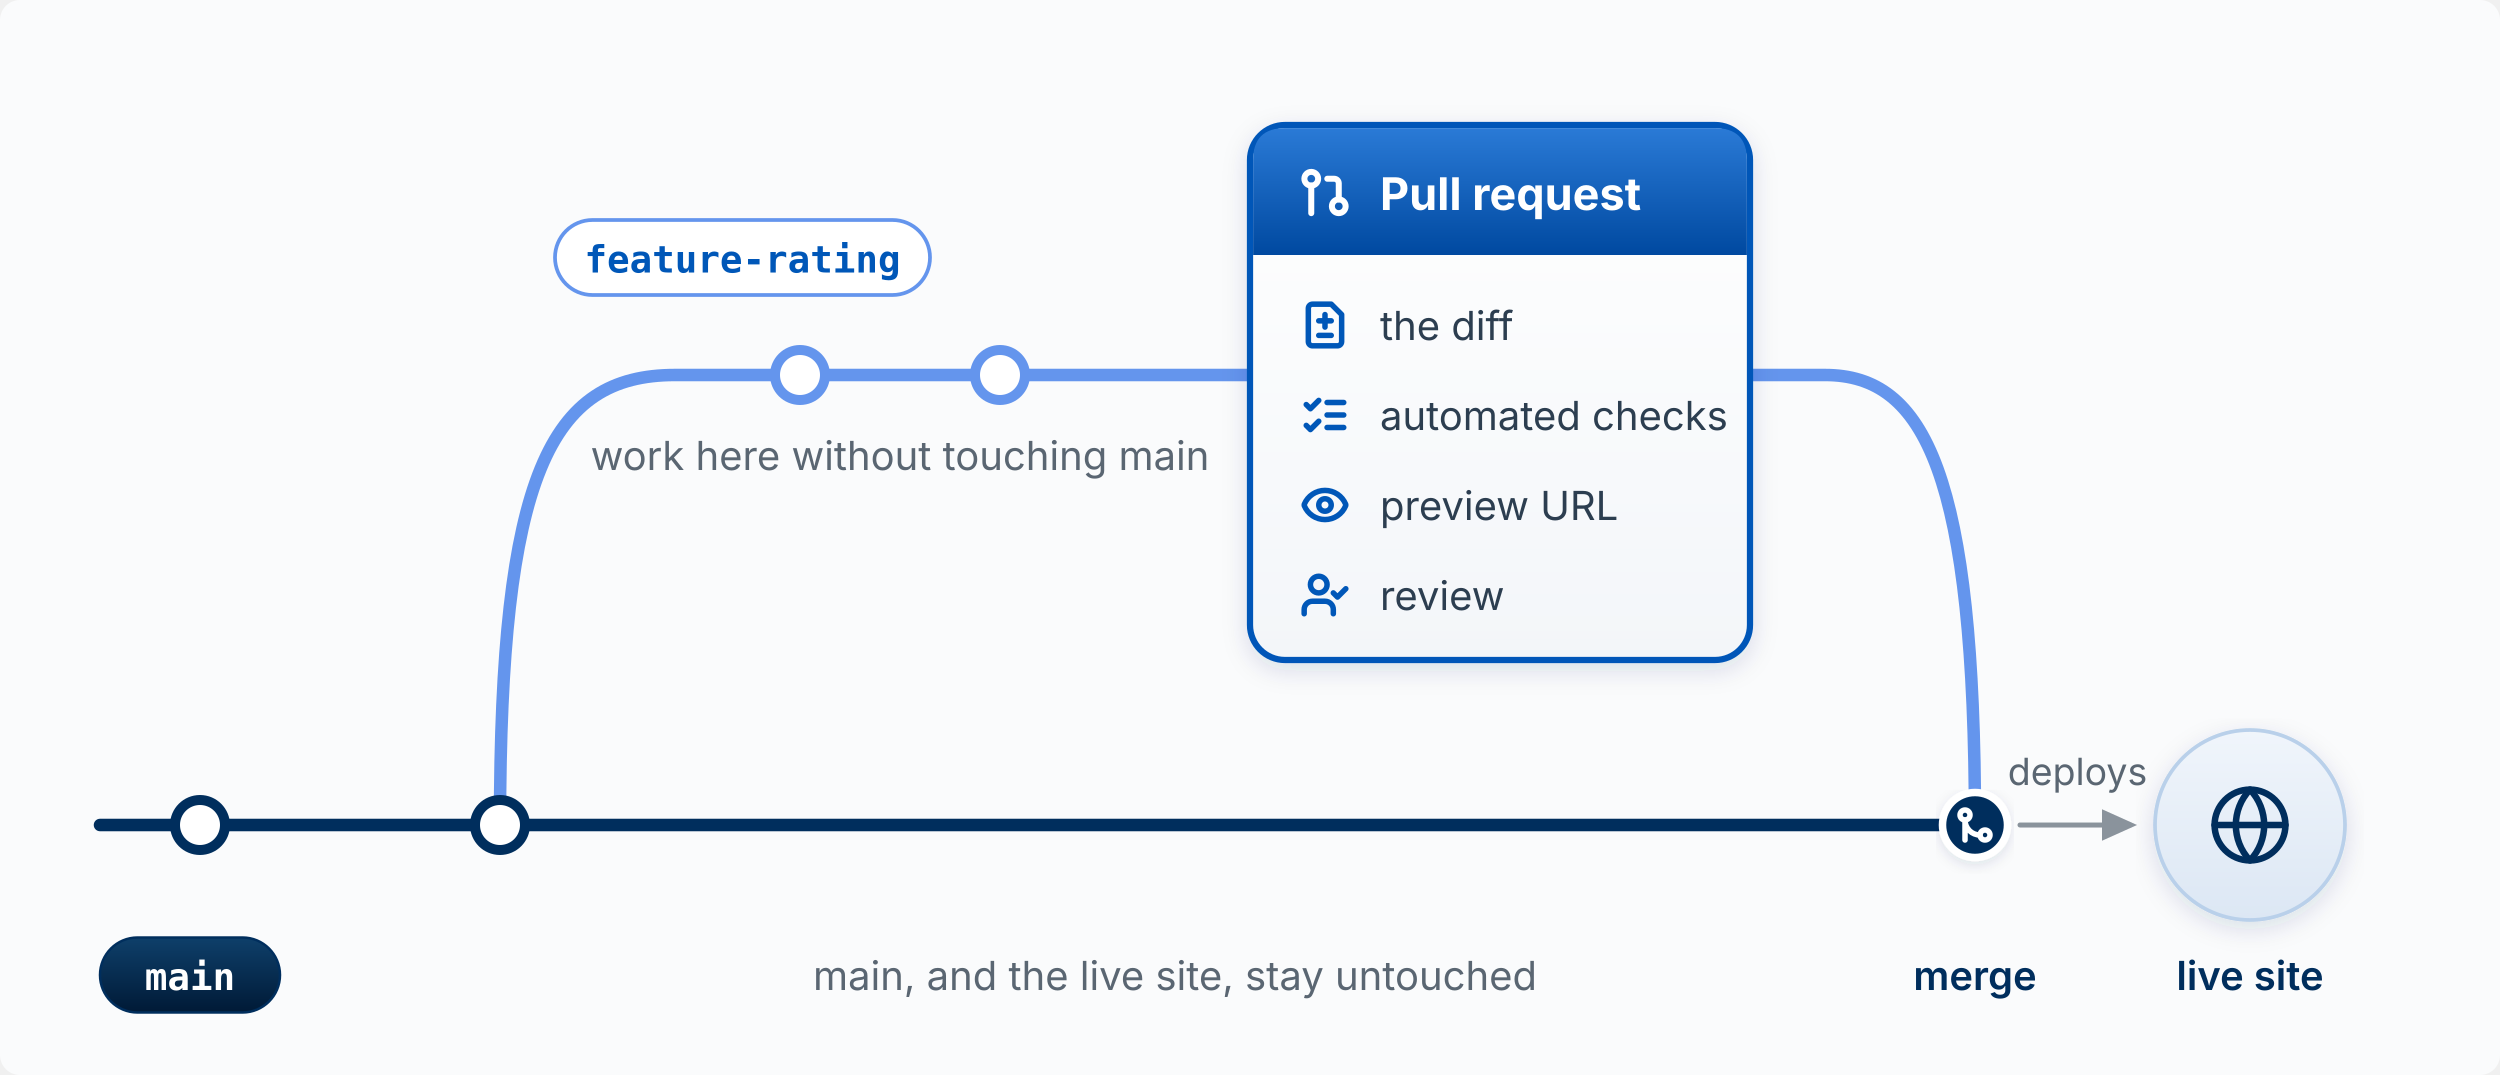
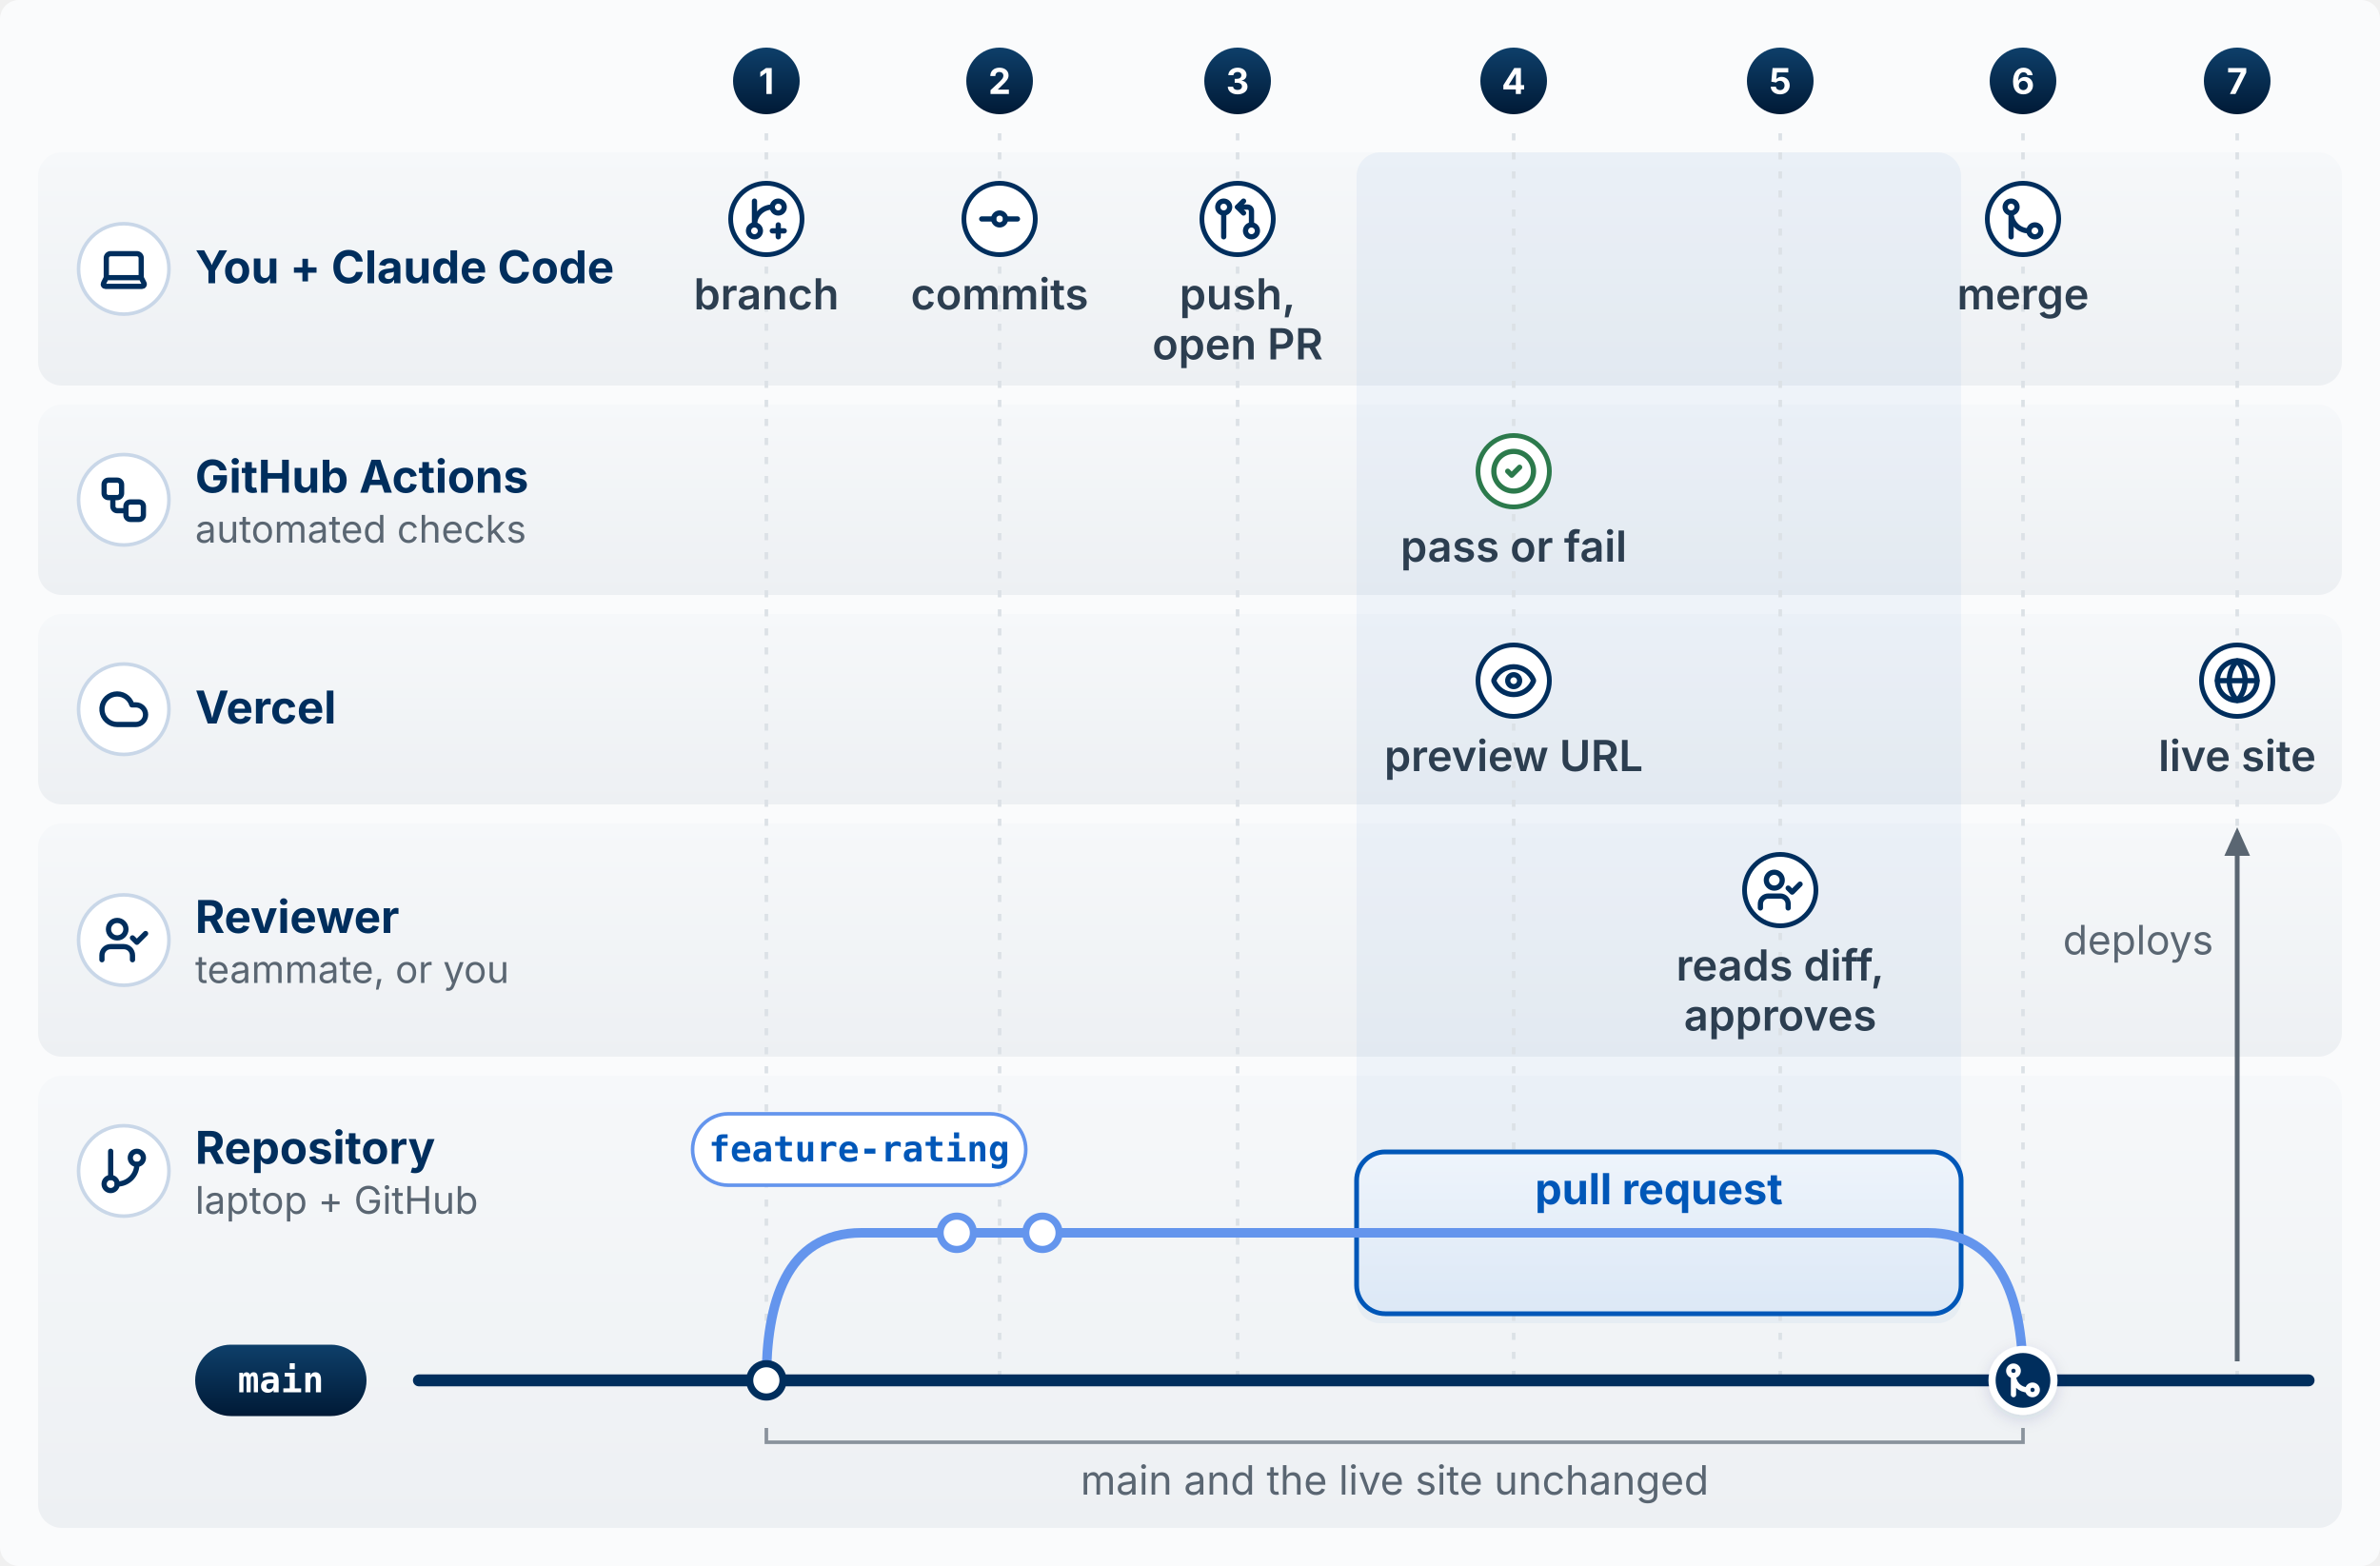
- <svg xmlns="http://www.w3.org/2000/svg" viewBox="0 0 1000 430" role="img" font-family="Inter, 'Helvetica Neue', Helvetica, Arial, sans-serif">
+ <svg xmlns="http://www.w3.org/2000/svg" viewBox="0 0 1000 658" role="img" aria-labelledby="prg-t prg-d" font-family="Inter, 'Helvetica Neue', Helvetica, Arial, sans-serif">
  <defs>
-     <linearGradient id="gCard" x1="0" y1="0" x2="0" y2="1">
-       <stop offset="0%" stop-color="#FFFFFF" />
-       <stop offset="100%" stop-color="#F3F6F9" />
+     <linearGradient id="prg-panel" x1="0" y1="0" x2="0" y2="1">
+       <stop offset="0%" stop-color="#F6F8FA" />
+       <stop offset="100%" stop-color="#EDF0F3" />
    </linearGradient>
-     <linearGradient id="gBlue" x1="0" y1="0" x2="0" y2="1">
-       <stop offset="0%" stop-color="#F0F5FB" />
-       <stop offset="100%" stop-color="#DCE7F4" />
-     </linearGradient>
-     <linearGradient id="gGray" x1="0" y1="0" x2="0" y2="1">
-       <stop offset="0%" stop-color="#F4F6F8" />
-       <stop offset="100%" stop-color="#E3E7EB" />
-     </linearGradient>
-     <linearGradient id="gNavy" x1="0" y1="0" x2="0" y2="1">
+     <linearGradient id="prg-navy" x1="0" y1="0" x2="0" y2="1">
      <stop offset="0%" stop-color="#0E3F6A" />
      <stop offset="100%" stop-color="#001A36" />
    </linearGradient>
-     <linearGradient id="gRoyal" x1="0" y1="0" x2="0" y2="1">
-       <stop offset="0%" stop-color="#2A7AD6" />
-       <stop offset="100%" stop-color="#0049A0" />
+     <linearGradient id="prg-gate" x1="0" y1="0" x2="0" y2="1">
+       <stop offset="0%" stop-color="#EEF4FB" />
+       <stop offset="100%" stop-color="#DCE8F6" />
    </linearGradient>
-     <linearGradient id="gGreen" x1="0" y1="0" x2="0" y2="1">
-       <stop offset="0%" stop-color="#F1F8F3" />
-       <stop offset="100%" stop-color="#E0EFE5" />
-     </linearGradient>
-     <linearGradient id="gRed" x1="0" y1="0" x2="0" y2="1">
-       <stop offset="0%" stop-color="#FBF3F3" />
-       <stop offset="100%" stop-color="#F3E1E1" />
-     </linearGradient>
-     <filter id="sh" x="-10%" y="-10%" width="120%" height="135%">
-       <feDropShadow dx="0" dy="3" stdDeviation="5" flood-color="#002E5D" flood-opacity="0.13" />
+     <filter id="prg-sh" x="-30%" y="-30%" width="160%" height="170%">
+       <feDropShadow dx="0" dy="2" stdDeviation="3" flood-color="#002E5D" flood-opacity="0.13" />
    </filter>
-     <filter id="shS" x="-10%" y="-10%" width="120%" height="135%">
-       <feDropShadow dx="0" dy="1.5" stdDeviation="2.5" flood-color="#002E5D" flood-opacity="0.12" />
-     </filter>
-     <marker id="ah" viewBox="0 0 10 10" refX="8" refY="5" markerWidth="7" markerHeight="7" orient="auto-start-reverse">
-       <path d="M0,0.5 L10,5 L0,9.5 z" fill="#8A939C" />
-     </marker>
-     <marker id="ahD" viewBox="0 0 10 10" refX="8" refY="5" markerWidth="7" markerHeight="7" orient="auto-start-reverse">
+     <marker id="prg-ah" viewBox="0 0 10 10" refX="8" refY="5" markerWidth="6" markerHeight="6" orient="auto-start-reverse">
      <path d="M0,0.5 L10,5 L0,9.5 z" fill="#5A6672" />
    </marker>
-     <marker id="ahA" viewBox="0 0 10 10" refX="8" refY="5" markerWidth="7" markerHeight="7" orient="auto-start-reverse">
-       <path d="M0,0.5 L10,5 L0,9.5 z" fill="#0057B8" />
-     </marker>
-     <marker id="ahN" viewBox="0 0 10 10" refX="8" refY="5" markerWidth="7" markerHeight="7" orient="auto-start-reverse">
-       <path d="M0,0.5 L10,5 L0,9.5 z" fill="#002E5D" />
-     </marker>
  </defs>
-   <rect x="0" y="0" width="1000" height="430" rx="8" fill="#FAFBFC" />
-   <line x1="40" y1="330" x2="790" y2="330" stroke="#002E5D" stroke-width="5" stroke-linecap="round" />
-   <path d="M200 330 C200 190 220 150 270 150 H730 C770 150 790 190 790 330" fill="none" stroke="#6495ED" stroke-width="5" stroke-linecap="round" />
-   <circle cx="80" cy="330" r="10" fill="#FFFFFF" stroke="#002E5D" stroke-width="4" />
-   <circle cx="200" cy="330" r="10" fill="#FFFFFF" stroke="#002E5D" stroke-width="4" />
-   <circle cx="320" cy="150" r="10" fill="#FFFFFF" stroke="#6495ED" stroke-width="4" />
-   <circle cx="400" cy="150" r="10" fill="#FFFFFF" stroke="#6495ED" stroke-width="4" />
-   <circle cx="790" cy="330" r="13" fill="#002E5D" stroke="#FFFFFF" stroke-width="3" filter="url(#shS)" />
-   <g transform="translate(782.0,322.0) scale(0.667)" fill="none" stroke="#FFFFFF" stroke-width="3.30" stroke-linecap="round" stroke-linejoin="round">
+   <rect x="0" y="0" width="1000" height="658" rx="8" fill="#FAFBFC" />
+   <rect x="16" y="64" width="968" height="98" rx="10" fill="url(#prg-panel)" />
+   <circle cx="52" cy="113.0" r="19" fill="#FFFFFF" stroke="#C9D7E8" stroke-width="1.5" />
+   <g transform="translate(41,102) scale(0.9167)" fill="none" stroke="#002E5D" stroke-width="2.4" stroke-linecap="round" stroke-linejoin="round">
+     <path d="M20 16V7a2 2 0 0 0-2-2H6a2 2 0 0 0-2 2v9m16 0H4m16 0 1.28 2.55a1 1 0 0 1-.9 1.45H3.62a1 1 0 0 1-.9-1.45L4 16" />
+   </g>
+   <text x="82" y="119.0" font-size="19" font-weight="700" fill="#002E5D">You + Claude Code</text>
+   <rect x="16" y="170" width="968" height="80" rx="10" fill="url(#prg-panel)" />
+   <circle cx="52" cy="210.0" r="19" fill="#FFFFFF" stroke="#C9D7E8" stroke-width="1.5" />
+   <g transform="translate(41,199) scale(0.9167)" fill="none" stroke="#002E5D" stroke-width="2.4" stroke-linecap="round" stroke-linejoin="round">
+     <rect width="8" height="8" x="3" y="3" rx="2" />
+     <path d="M7 11v4a2 2 0 0 0 2 2h4" />
+     <rect width="8" height="8" x="13" y="13" rx="2" />
+   </g>
+   <text x="82" y="207.0" font-size="19" font-weight="700" fill="#002E5D">GitHub Actions</text>
+   <text x="82" y="228.0" font-size="16" fill="#5A6672">automated checks</text>
+   <rect x="16" y="258" width="968" height="80" rx="10" fill="url(#prg-panel)" />
+   <circle cx="52" cy="298.0" r="19" fill="#FFFFFF" stroke="#C9D7E8" stroke-width="1.5" />
+   <g transform="translate(41,287) scale(0.9167)" fill="none" stroke="#002E5D" stroke-width="2.4" stroke-linecap="round" stroke-linejoin="round">
+     <path d="M17.5 19H9a7 7 0 1 1 6.71-9h1.79a4.5 4.5 0 1 1 0 9Z" />
+   </g>
+   <text x="82" y="304.0" font-size="19" font-weight="700" fill="#002E5D">Vercel</text>
+   <rect x="16" y="346" width="968" height="98" rx="10" fill="url(#prg-panel)" />
+   <circle cx="52" cy="395.0" r="19" fill="#FFFFFF" stroke="#C9D7E8" stroke-width="1.5" />
+   <g transform="translate(41,384) scale(0.9167)" fill="none" stroke="#002E5D" stroke-width="2.4" stroke-linecap="round" stroke-linejoin="round">
+     <path d="M16 21v-2a4 4 0 0 0-4-4H6a4 4 0 0 0-4 4v2" />
+     <circle cx="9" cy="7" r="4" />
+     <polyline points="16 11 18 13 22 9" />
+   </g>
+   <text x="82" y="392.0" font-size="19" font-weight="700" fill="#002E5D">Reviewer</text>
+   <text x="82" y="413.0" font-size="16" fill="#5A6672">teammate, or you</text>
+   <rect x="16" y="452" width="968" height="190" rx="10" fill="url(#prg-panel)" />
+   <circle cx="52" cy="492" r="19" fill="#FFFFFF" stroke="#C9D7E8" stroke-width="1.5" />
+   <g transform="translate(41,481) scale(0.9167)" fill="none" stroke="#002E5D" stroke-width="2.4" stroke-linecap="round" stroke-linejoin="round">
+     <line x1="6" x2="6" y1="3" y2="15" />
+     <circle cx="18" cy="6" r="3" />
+     <circle cx="6" cy="18" r="3" />
+     <path d="M18 9a9 9 0 0 1-9 9" />
+   </g>
+   <text x="82" y="489" font-size="19" font-weight="700" fill="#002E5D">Repository</text>
+   <text x="82" y="510" font-size="16" fill="#5A6672">laptop + GitHub</text>
+   <rect x="570" y="64" width="254" height="492" rx="10" fill="#0057B8" fill-opacity="0.05" />
+   <line x1="322" y1="56" x2="322" y2="580" stroke="#DCE1E6" stroke-width="1.5" stroke-dasharray="3 5" />
+   <circle cx="322" cy="34" r="14" fill="url(#prg-navy)" />
+   <text x="322" y="39.5" font-size="15" font-weight="700" text-anchor="middle" fill="#FFFFFF">1</text>
+   <line x1="420" y1="56" x2="420" y2="580" stroke="#DCE1E6" stroke-width="1.5" stroke-dasharray="3 5" />
+   <circle cx="420" cy="34" r="14" fill="url(#prg-navy)" />
+   <text x="420" y="39.5" font-size="15" font-weight="700" text-anchor="middle" fill="#FFFFFF">2</text>
+   <line x1="520" y1="56" x2="520" y2="580" stroke="#DCE1E6" stroke-width="1.5" stroke-dasharray="3 5" />
+   <circle cx="520" cy="34" r="14" fill="url(#prg-navy)" />
+   <text x="520" y="39.5" font-size="15" font-weight="700" text-anchor="middle" fill="#FFFFFF">3</text>
+   <line x1="636" y1="56" x2="636" y2="580" stroke="#DCE1E6" stroke-width="1.5" stroke-dasharray="3 5" />
+   <circle cx="636" cy="34" r="14" fill="url(#prg-navy)" />
+   <text x="636" y="39.5" font-size="15" font-weight="700" text-anchor="middle" fill="#FFFFFF">4</text>
+   <line x1="748" y1="56" x2="748" y2="580" stroke="#DCE1E6" stroke-width="1.5" stroke-dasharray="3 5" />
+   <circle cx="748" cy="34" r="14" fill="url(#prg-navy)" />
+   <text x="748" y="39.5" font-size="15" font-weight="700" text-anchor="middle" fill="#FFFFFF">5</text>
+   <line x1="850" y1="56" x2="850" y2="580" stroke="#DCE1E6" stroke-width="1.5" stroke-dasharray="3 5" />
+   <circle cx="850" cy="34" r="14" fill="url(#prg-navy)" />
+   <text x="850" y="39.5" font-size="15" font-weight="700" text-anchor="middle" fill="#FFFFFF">6</text>
+   <line x1="940" y1="56" x2="940" y2="580" stroke="#DCE1E6" stroke-width="1.5" stroke-dasharray="3 5" />
+   <circle cx="940" cy="34" r="14" fill="url(#prg-navy)" />
+   <text x="940" y="39.5" font-size="15" font-weight="700" text-anchor="middle" fill="#FFFFFF">7</text>
+   <rect x="570" y="484" width="254" height="68" rx="12" fill="url(#prg-gate)" stroke="#0057B8" stroke-width="2" />
+   <text x="697.0" y="506" font-size="18" font-weight="700" text-anchor="middle" fill="#0057B8">pull request</text>
+   <rect x="82" y="565" width="72" height="30" rx="15" fill="url(#prg-navy)" />
+   <text x="118" y="585" font-size="15" font-weight="600" text-anchor="middle" font-family="Menlo, Consolas, monospace" fill="#FFFFFF">main</text>
+   <line x1="176" y1="580" x2="970" y2="580" stroke="#002E5D" stroke-width="5" stroke-linecap="round" />
+   <path d="M322 580 C322 548 330 518 362 518 H810 C842 518 850 548 850 580" fill="none" stroke="#6495ED" stroke-width="4" stroke-linecap="round" />
+   <rect x="291.0" y="468" width="140" height="30" rx="15" fill="#FFFFFF" stroke="#6495ED" stroke-width="1.5" />
+   <text x="361.0" y="488" font-size="15" font-weight="600" text-anchor="middle" font-family="Menlo, Consolas, monospace" fill="#0057B8">feature-rating</text>
+   <circle cx="402" cy="518" r="7" fill="#FFFFFF" stroke="#6495ED" stroke-width="3" />
+   <circle cx="438" cy="518" r="7" fill="#FFFFFF" stroke="#6495ED" stroke-width="3" />
+   <circle cx="322" cy="580" r="7" fill="#FFFFFF" stroke="#002E5D" stroke-width="3" />
+   <circle cx="850" cy="580" r="13" fill="#002E5D" stroke="#FFFFFF" stroke-width="3" filter="url(#prg-sh)" />
+   <g transform="translate(842,572) scale(0.6667)" fill="none" stroke="#FFFFFF" stroke-width="3.3" stroke-linecap="round" stroke-linejoin="round">
    <circle cx="18" cy="18" r="3" />
    <circle cx="6" cy="6" r="3" />
    <path d="M6 21V9a9 9 0 0 0 9 9" />
  </g>
-   <rect x="222" y="88" width="150" height="30" rx="15" fill="#FFFFFF" stroke="#6495ED" stroke-width="1.5" />
-   <text x="297" y="109" font-size="15" font-weight="600" text-anchor="middle" font-family="Menlo, Consolas, monospace" fill="#0057B8">feature-rating</text>
-   <text x="360" y="188" font-size="16" text-anchor="middle" fill="#5A6672">work here without touching main</text>
-   <rect x="40" y="375" width="72" height="30" rx="15" fill="url(#gNavy)" stroke="#002E5D" stroke-width="1" />
-   <text x="76" y="396" font-size="15" font-weight="600" text-anchor="middle" font-family="Menlo, Consolas, monospace" fill="#FFFFFF">main</text>
-   <text x="470" y="396" font-size="16" text-anchor="middle" fill="#5A6672">main, and the live site, stay untouched</text>
-   <text x="790" y="396" font-size="16" font-weight="600" text-anchor="middle" fill="#002E5D">merge</text>
-   <rect x="500" y="50" width="200" height="214" rx="14" fill="url(#gCard)" stroke="#0057B8" stroke-width="2.5" filter="url(#sh)" />
-   <path d="M501.25 102 V64 Q501.25 51.25 514 51.25 H686 Q698.75 51.25 698.75 64 V102 Z" fill="url(#gRoyal)" />
-   <g transform="translate(519.0,66.0) scale(0.917)" fill="none" stroke="#FFFFFF" stroke-width="2.62" stroke-linecap="round" stroke-linejoin="round">
+   <path d="M322 600 V606 H850 V600" fill="none" stroke="#8A939C" stroke-width="1.5" />
+   <text x="586.0" y="628" font-size="17" text-anchor="middle" fill="#5A6672">main and the live site unchanged</text>
+   <circle cx="322" cy="92" r="15" fill="#FFFFFF" stroke="#002E5D" stroke-width="2" />
+   <g transform="translate(312,82) scale(0.8333)" fill="none" stroke="#002E5D" stroke-width="2.64" stroke-linecap="round" stroke-linejoin="round">
+     <path d="M6 3v12" />
+     <path d="M18 9a3 3 0 1 0 0-6 3 3 0 0 0 0 6z" />
+     <path d="M6 21a3 3 0 1 0 0-6 3 3 0 0 0 0 6z" />
+     <path d="M15 6a9 9 0 0 0-9 9" />
+     <path d="M18 15v6" />
+     <path d="M21 18h-6" />
+   </g>
+   <text x="322" y="130" font-size="18" font-weight="600" text-anchor="middle" fill="#2C3E50">branch</text>
+   <circle cx="420" cy="92" r="15" fill="#FFFFFF" stroke="#002E5D" stroke-width="2" />
+   <g transform="translate(410,82) scale(0.8333)" fill="none" stroke="#002E5D" stroke-width="2.64" stroke-linecap="round" stroke-linejoin="round">
+     <circle cx="12" cy="12" r="3" />
+     <line x1="3" x2="9" y1="12" y2="12" />
+     <line x1="15" x2="21" y1="12" y2="12" />
+   </g>
+   <text x="420" y="130" font-size="18" font-weight="600" text-anchor="middle" fill="#2C3E50">commits</text>
+   <circle cx="520" cy="92" r="15" fill="#FFFFFF" stroke="#002E5D" stroke-width="2" />
+   <g transform="translate(510,82) scale(0.8333)" fill="none" stroke="#002E5D" stroke-width="2.64" stroke-linecap="round" stroke-linejoin="round">
+     <circle cx="5" cy="6" r="3" />
+     <path d="M5 9v12" />
+     <circle cx="19" cy="18" r="3" />
+     <path d="m15 9-3-3 3-3" />
+     <path d="M12 6h5a2 2 0 0 1 2 2v7" />
+   </g>
+   <text x="520" y="130" font-size="18" font-weight="600" text-anchor="middle" fill="#2C3E50">push,</text>
+   <text x="520" y="151" font-size="18" font-weight="600" text-anchor="middle" fill="#2C3E50">open PR</text>
+   <circle cx="850" cy="92" r="15" fill="#FFFFFF" stroke="#002E5D" stroke-width="2" />
+   <g transform="translate(840,82) scale(0.8333)" fill="none" stroke="#002E5D" stroke-width="2.64" stroke-linecap="round" stroke-linejoin="round">
    <circle cx="18" cy="18" r="3" />
    <circle cx="6" cy="6" r="3" />
-     <path d="M13 6h3a2 2 0 0 1 2 2v7" />
-     <line x1="6" x2="6" y1="9" y2="21" />
+     <path d="M6 21V9a9 9 0 0 0 9 9" />
  </g>
-   <text x="552" y="84" font-size="18" font-weight="700" fill="#FFFFFF">Pull request</text>
-   <g transform="translate(520.0,120.0) scale(0.833)" fill="none" stroke="#0057B8" stroke-width="2.64" stroke-linecap="round" stroke-linejoin="round">
-     <path d="M15 2H6a2 2 0 0 0-2 2v16a2 2 0 0 0 2 2h12a2 2 0 0 0 2-2V7Z" />
-     <path d="M9 10h6" />
-     <path d="M12 13V7" />
-     <path d="M9 17h6" />
+   <text x="850" y="130" font-size="18" font-weight="600" text-anchor="middle" fill="#2C3E50">merge</text>
+   <circle cx="636" cy="198" r="15" fill="#FFFFFF" stroke="#2C7A4C" stroke-width="2" />
+   <g transform="translate(626,188) scale(0.8333)" fill="none" stroke="#2C7A4C" stroke-width="2.64" stroke-linecap="round" stroke-linejoin="round">
+     <circle cx="12" cy="12" r="10" />
+     <path d="m9 12 2 2 4-4" />
  </g>
-   <text x="552" y="136" font-size="16" fill="#2C3E50">the diff</text>
-   <g transform="translate(520.0,156.0) scale(0.833)" fill="none" stroke="#0057B8" stroke-width="2.64" stroke-linecap="round" stroke-linejoin="round">
-     <path d="m3 17 2 2 4-4" />
-     <path d="m3 7 2 2 4-4" />
-     <path d="M13 6h8" />
-     <path d="M13 12h8" />
-     <path d="M13 18h8" />
-   </g>
-   <text x="552" y="172" font-size="16" fill="#2C3E50">automated checks</text>
-   <g transform="translate(520.0,192.0) scale(0.833)" fill="none" stroke="#0057B8" stroke-width="2.64" stroke-linecap="round" stroke-linejoin="round">
+   <text x="636" y="236" font-size="18" font-weight="600" text-anchor="middle" fill="#2C3E50">pass or fail</text>
+   <circle cx="636" cy="286" r="15" fill="#FFFFFF" stroke="#002E5D" stroke-width="2" />
+   <g transform="translate(626,276) scale(0.8333)" fill="none" stroke="#002E5D" stroke-width="2.64" stroke-linecap="round" stroke-linejoin="round">
    <path d="M2.062 12.348a1 1 0 0 1 0-.696 10.75 10.75 0 0 1 19.876 0 1 1 0 0 1 0 .696 10.75 10.75 0 0 1-19.876 0" />
    <circle cx="12" cy="12" r="3" />
  </g>
-   <text x="552" y="208" font-size="16" fill="#2C3E50">preview URL</text>
-   <g transform="translate(520.0,228.0) scale(0.833)" fill="none" stroke="#0057B8" stroke-width="2.64" stroke-linecap="round" stroke-linejoin="round">
+   <text x="636" y="324" font-size="18" font-weight="600" text-anchor="middle" fill="#2C3E50">preview URL</text>
+   <circle cx="940" cy="286" r="15" fill="#FFFFFF" stroke="#002E5D" stroke-width="2" />
+   <g transform="translate(930,276) scale(0.8333)" fill="none" stroke="#002E5D" stroke-width="2.64" stroke-linecap="round" stroke-linejoin="round">
+     <circle cx="12" cy="12" r="10" />
+     <path d="M12 2a14.5 14.5 0 0 0 0 20 14.5 14.5 0 0 0 0-20" />
+     <path d="M2 12h20" />
+   </g>
+   <text x="940" y="324" font-size="18" font-weight="600" text-anchor="middle" fill="#2C3E50">live site</text>
+   <circle cx="748" cy="374" r="15" fill="#FFFFFF" stroke="#002E5D" stroke-width="2" />
+   <g transform="translate(738,364) scale(0.8333)" fill="none" stroke="#002E5D" stroke-width="2.64" stroke-linecap="round" stroke-linejoin="round">
    <path d="M16 21v-2a4 4 0 0 0-4-4H6a4 4 0 0 0-4 4v2" />
    <circle cx="9" cy="7" r="4" />
    <polyline points="16 11 18 13 22 9" />
  </g>
-   <text x="552" y="244" font-size="16" fill="#2C3E50">review</text>
-   <path d="M808 330 H852" fill="none" stroke="#8A939C" stroke-width="2" stroke-linecap="round" stroke-linejoin="round" marker-end="url(#ah)" />
-   <text x="831" y="314" font-size="15" text-anchor="middle" fill="#5A6672">deploys</text>
-   <circle cx="900" cy="330" r="38" fill="url(#gBlue)" stroke="#B9D0EA" stroke-width="1.5" filter="url(#sh)" />
-   <g transform="translate(883.0,313.0) scale(1.417)" fill="none" stroke="#002E5D" stroke-width="1.84" stroke-linecap="round" stroke-linejoin="round">
-     <circle cx="12" cy="12" r="10" />
-     <path d="M12 2a14.5 14.5 0 0 0 0 20 14.5 14.5 0 0 0 0-20" />
-     <path d="M2 12h20" />
-   </g>
-   <text x="900" y="396" font-size="16" font-weight="600" text-anchor="middle" fill="#002E5D">live site</text>
+   <text x="748" y="412" font-size="18" font-weight="600" text-anchor="middle" fill="#2C3E50">reads diff,</text>
+   <text x="748" y="433" font-size="18" font-weight="600" text-anchor="middle" fill="#2C3E50">approves</text>
+   <path d="M940 572 V350.0" fill="none" stroke="#5A6672" stroke-width="2" marker-end="url(#prg-ah)" />
+   <text x="930" y="401.0" font-size="17" text-anchor="end" fill="#5A6672">deploys</text>
</svg>
